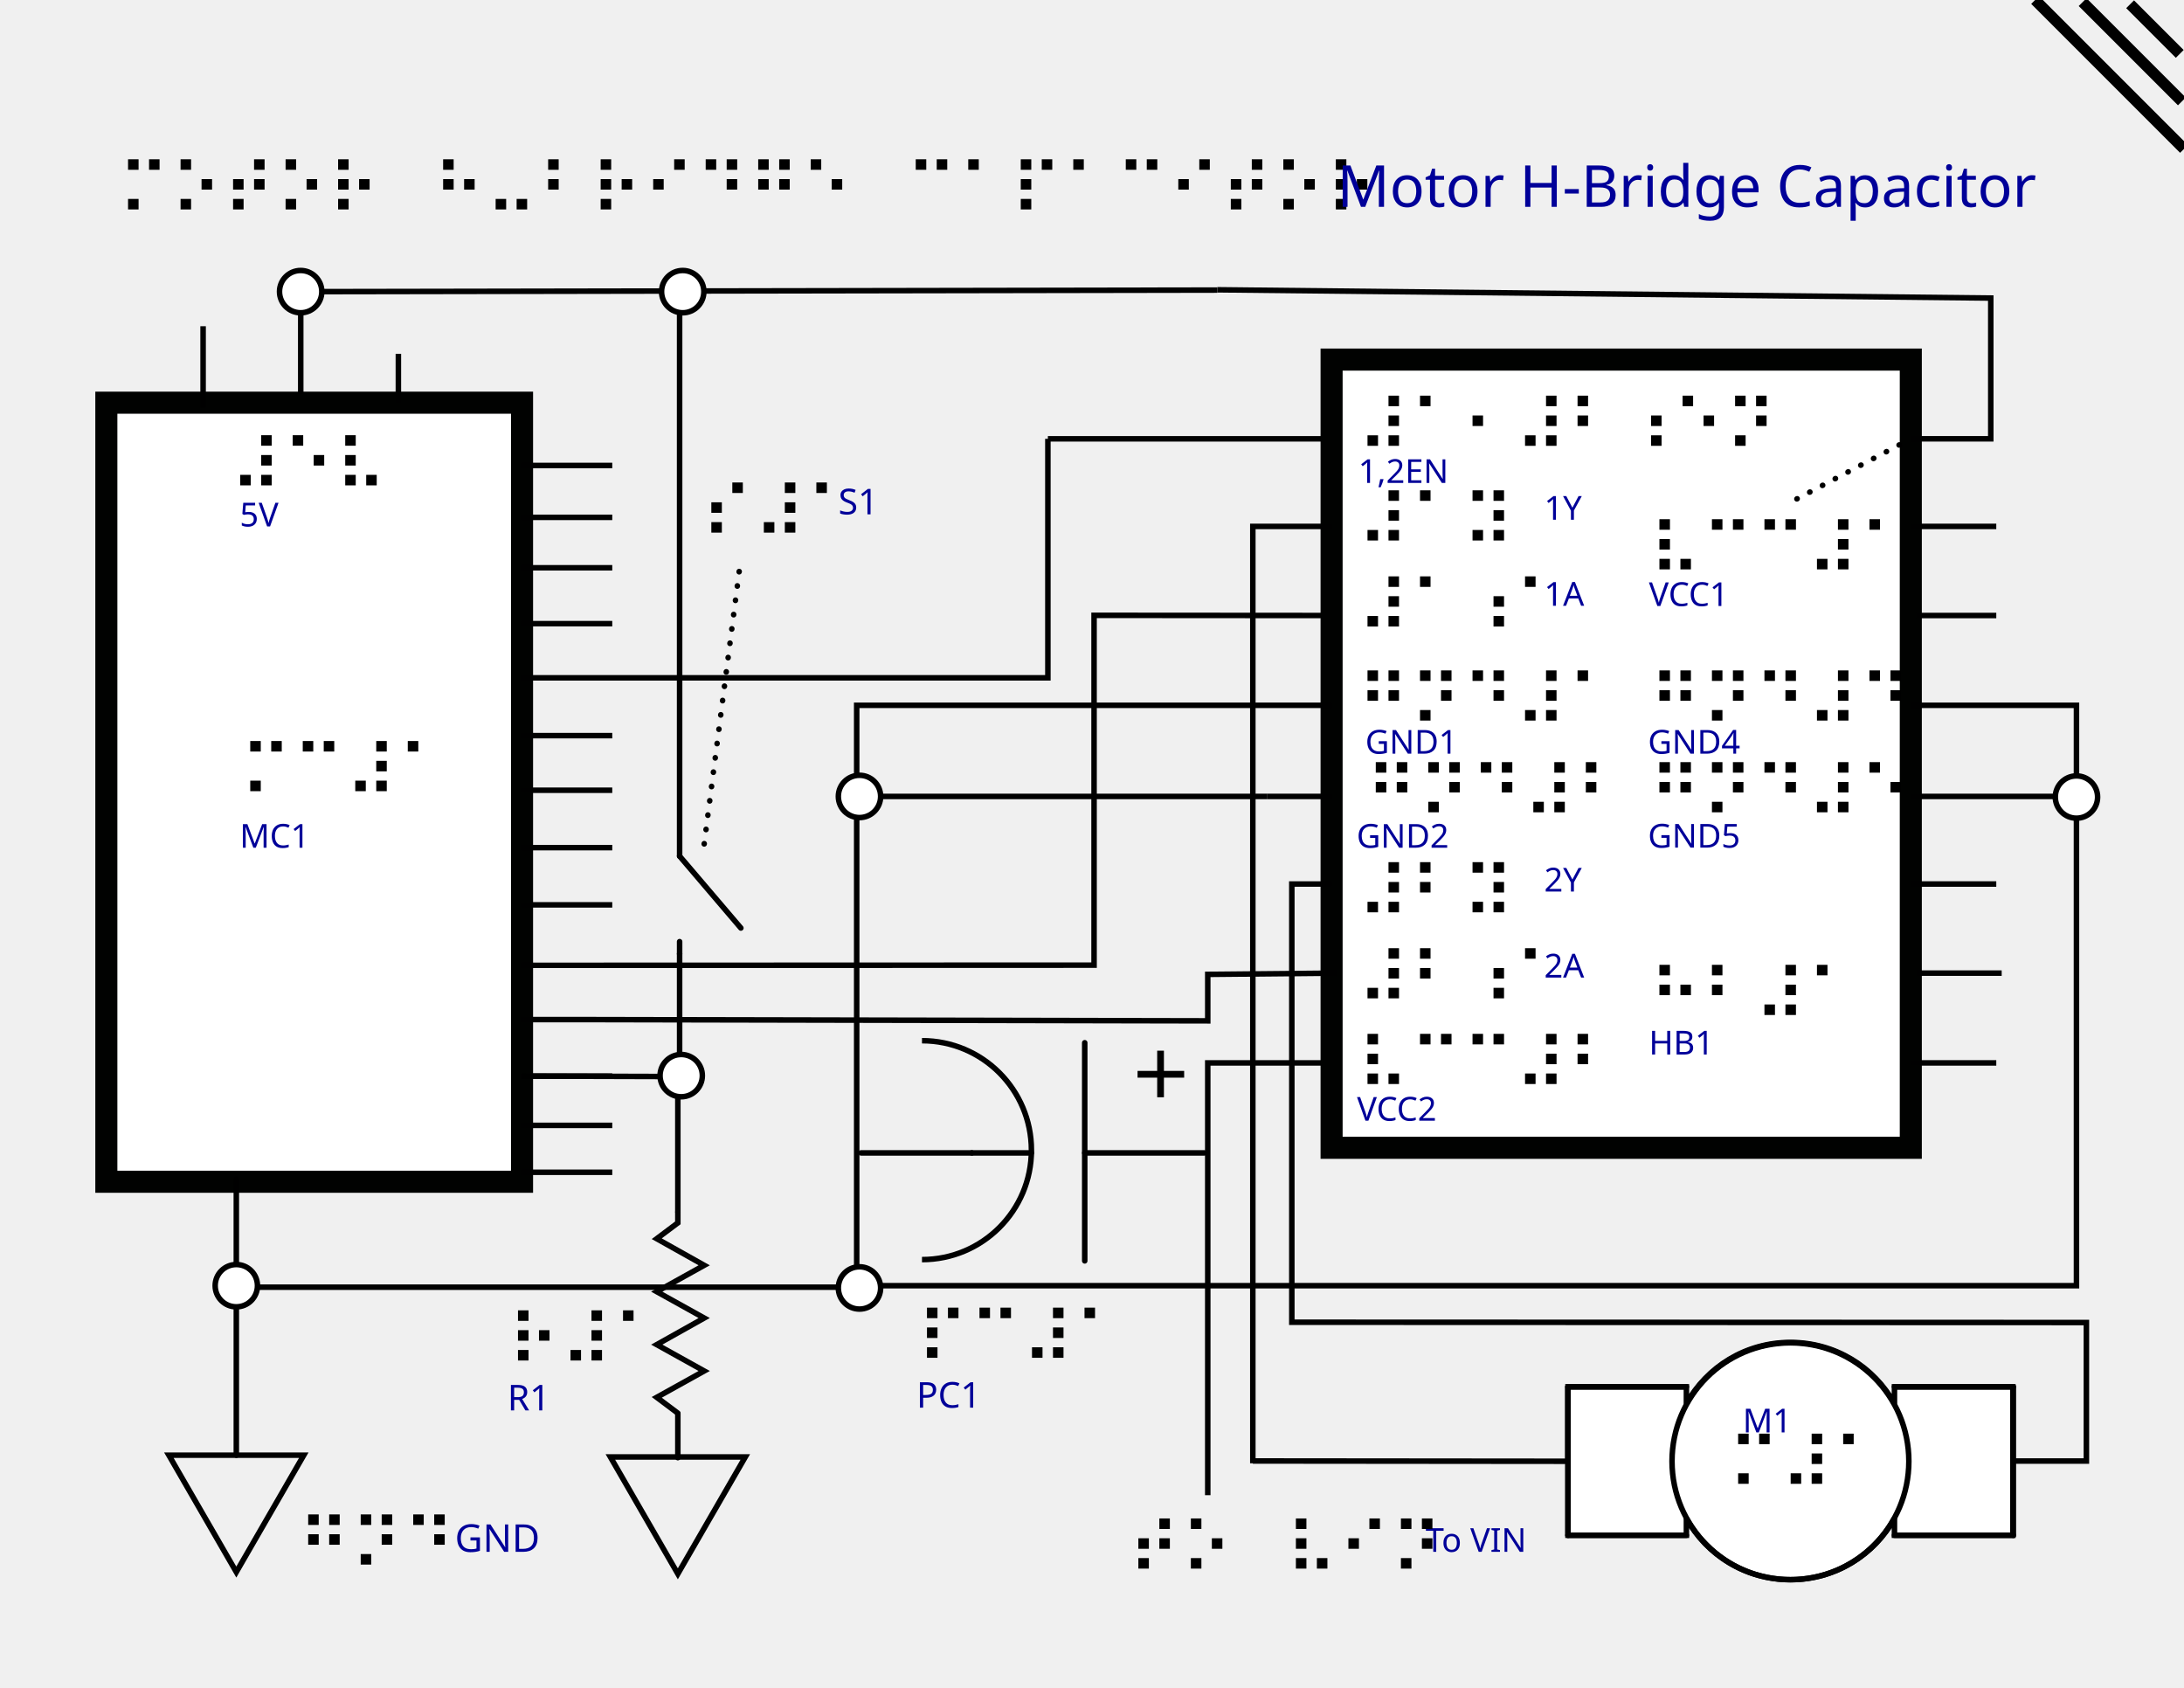
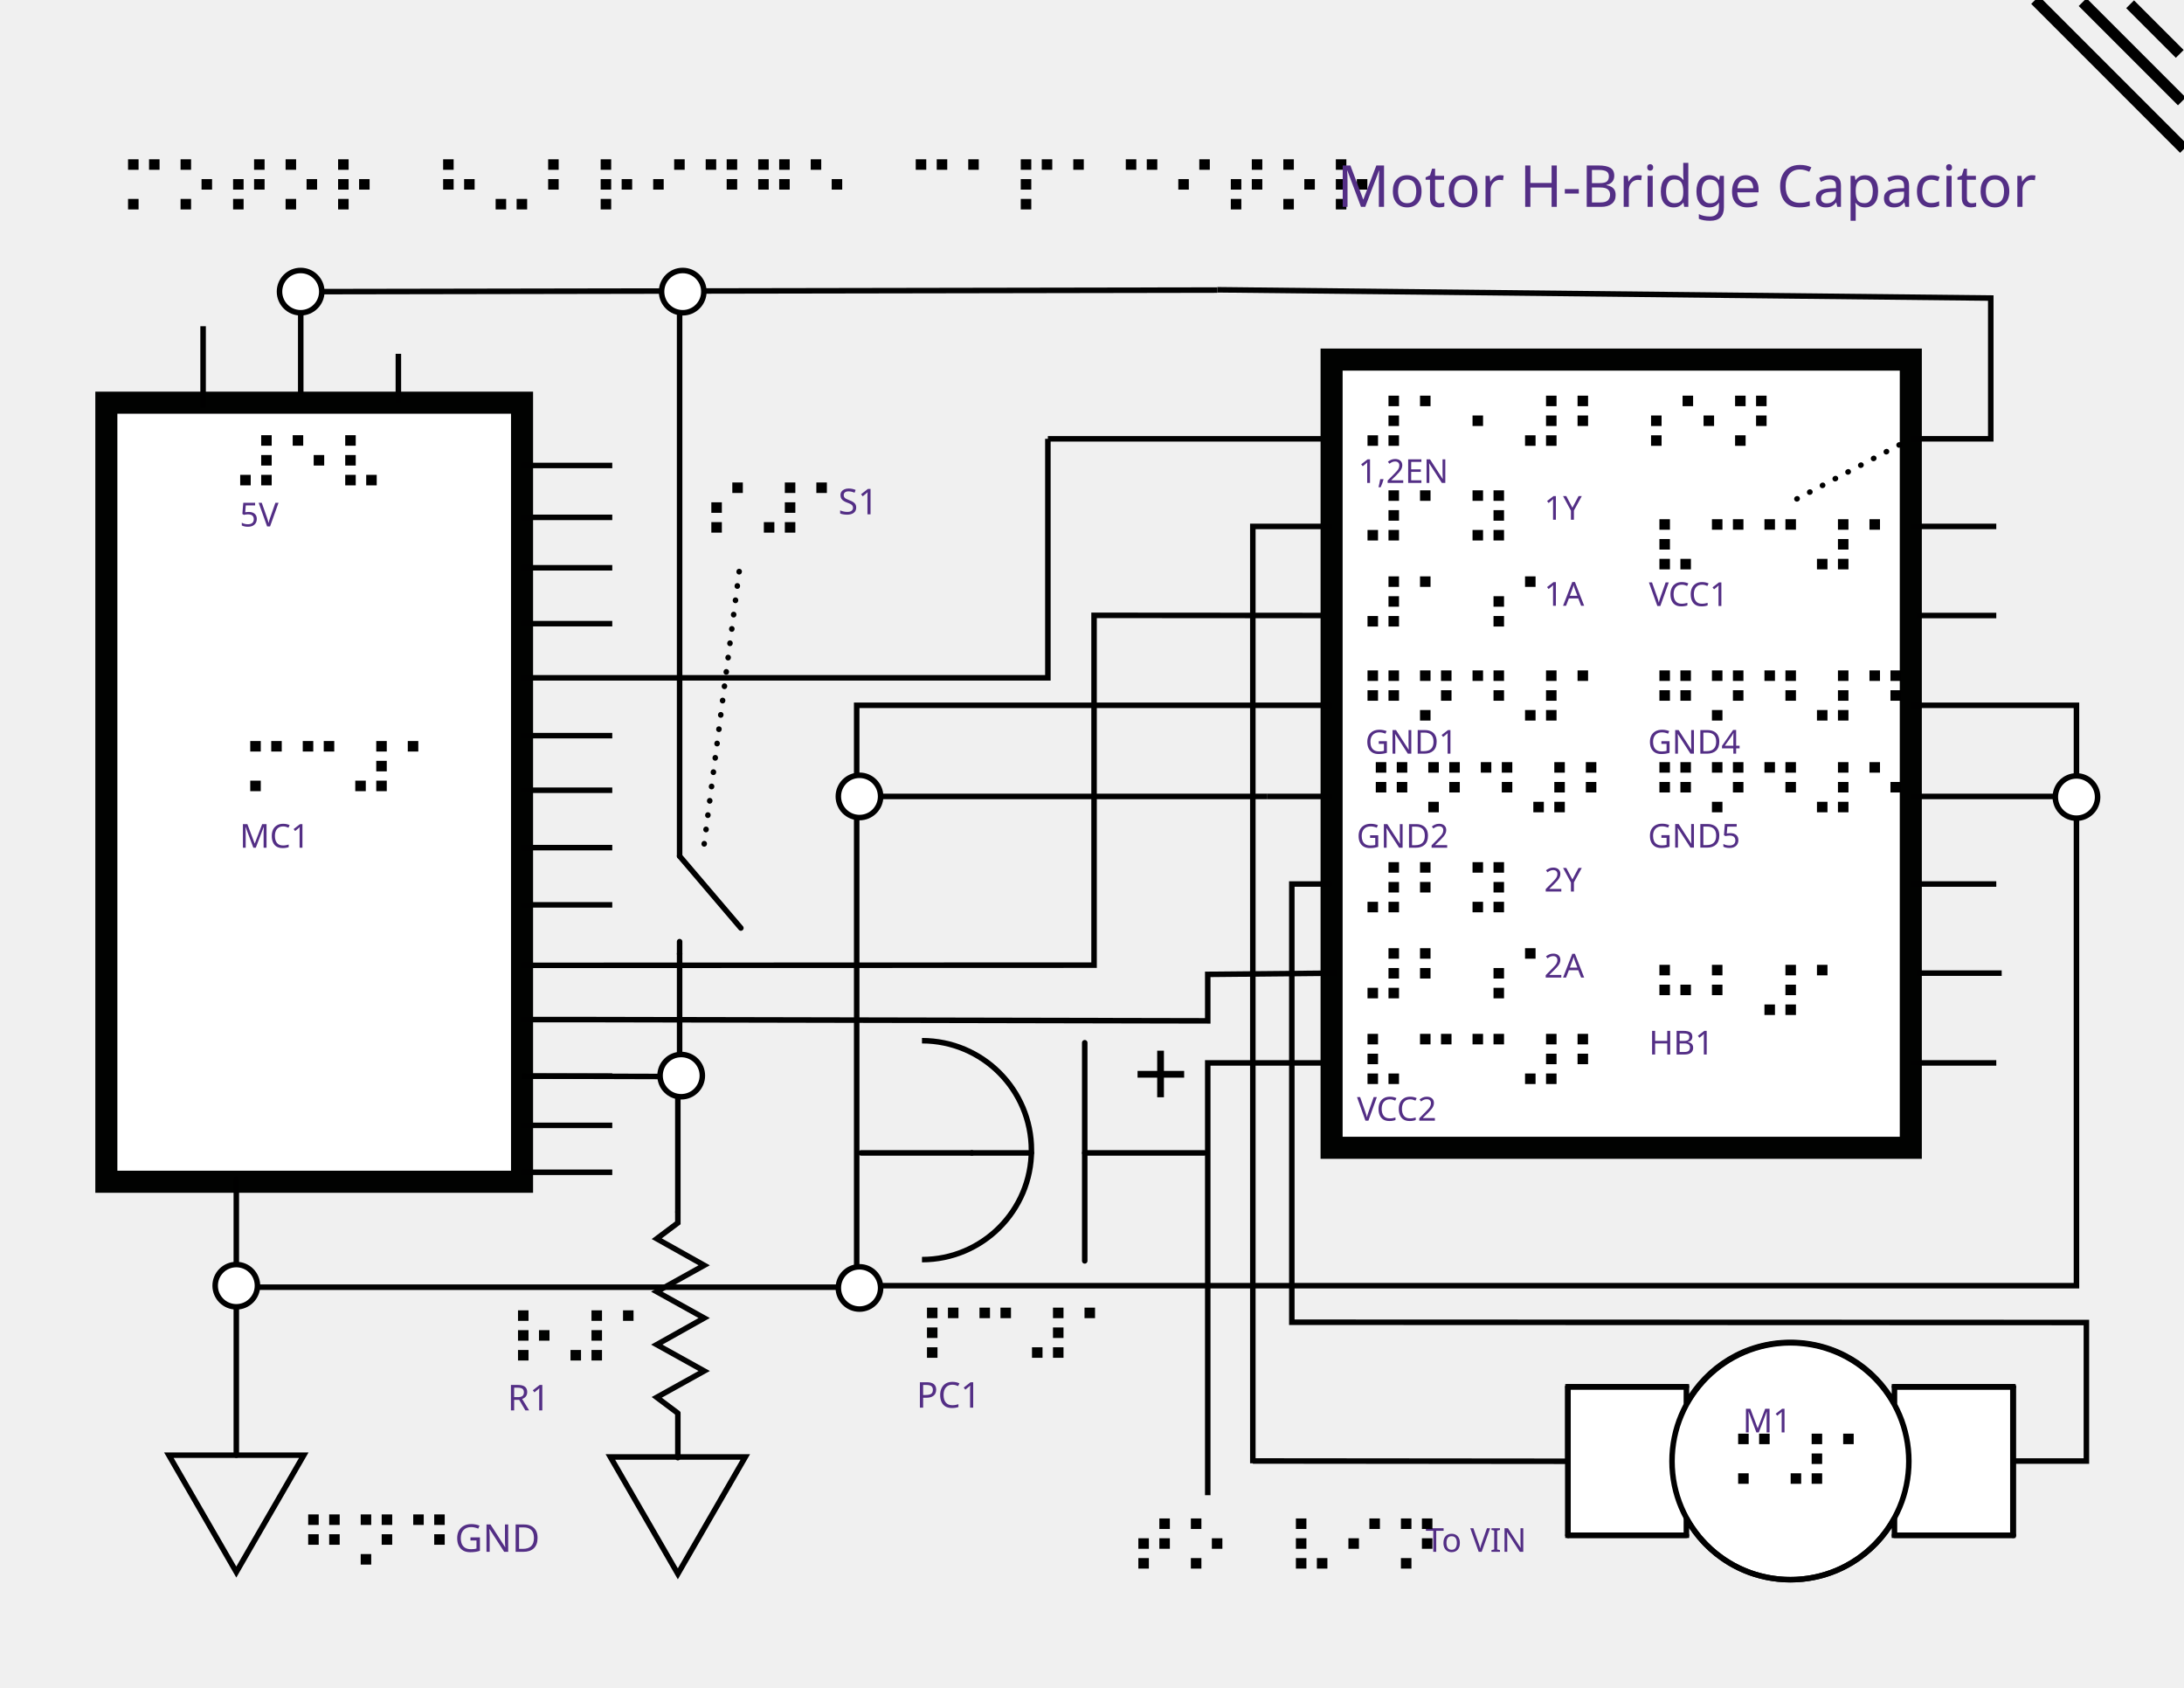
<svg xmlns="http://www.w3.org/2000/svg" version="1.1" id="Layer_1" x="0px" y="0px" width="792px" height="612px" viewBox="0 0 792 612" enable-background="new 0 0 792 612" xml:space="preserve">
  <g id="plaintext" display="none">
    <text transform="matrix(1 0 0 1 262.8433 340.8613)" display="inline" font-family="'MyriadPro-Regular'" font-size="17.733">Output</text>
    <text transform="matrix(1 0 0 1 162.7798 362.1406)" display="inline" font-family="'MyriadPro-Regular'" font-size="17.733">from microcontroller</text>
    <text transform="matrix(1 0 0 1 29.8711 236.959)" display="inline" font-family="'MyriadPro-Regular'" font-size="17.733">Digital Output</text>
    <text transform="matrix(1 0 0 1 404.5684 400.3926)" display="inline" font-family="'MyriadPro-Regular'" font-size="17.733">220Ω</text>
    <text transform="matrix(1 0 0 1 413.8398 467.625)" display="inline" font-family="'MyriadPro-Regular'" font-size="17.733">LED</text>
  </g>
  <g id="Braille_1_">
    <text transform="matrix(1 0 0 1 42.626 78.0645)" font-family="'AppleBraille'" font-size="26">⠍⠕⠞⠕⠗⠀⠓⠤⠃⠗⠊⠙⠛⠑⠀⠉⠁⠏⠁⠉⠊⠞⠕⠗</text>
  </g>
-   <text transform="matrix(1 0 0 1 484.8857 75.002)" fill="#000099" font-family="'ArialMT'" font-size="21">Motor H-Bridge Capacitor</text>
+   <text transform="matrix(1 0 0 1 484.8857 75.002)" fill="#532E85" font-family="'ArialMT'" font-size="21">Motor H-Bridge Capacitor</text>
  <g>
    <g transform="translate(126.231,26.6186)">
      <g id="schematic">
        <rect x="-87.667" y="119.4" fill="#FFFFFF" stroke="#010201" stroke-width="8" stroke-linecap="round" width="150.747" height="282.479" />
        <path id="connector56pin_1_" fill="none" stroke="#000000" stroke-width="2" stroke-miterlimit="10" d="M63.296,334.144" />
        <line id="connector86pin" fill="none" stroke="#000000" stroke-width="2" stroke-miterlimit="10" x1="-52.579" y1="91.669" x2="-52.579" y2="121.185" />
        <line id="connector40pin" fill="none" x1="-17.172" y1="85.669" x2="-17.172" y2="121.185" />
        <rect id="connector40terminal" x="-18.033" y="83.95" fill="none" width="1.723" height="1.719" />
        <line id="connector46pin" fill="none" x1="-17.172" y1="85.669" x2="-17.172" y2="121.185" />
        <rect id="connector46terminal" x="-18.033" y="83.95" fill="none" width="1.723" height="1.719" />
        <line id="connector90pin_1_" fill="none" stroke="#010101" stroke-width="2" stroke-miterlimit="10" x1="18.235" y1="101.669" x2="18.235" y2="119.385" />
      </g>
    </g>
  </g>
  <text transform="matrix(1 0 0 1 107.9512 569.4307)" font-family="'AppleBraille'" font-size="26">⠛⠝⠙</text>
-   <text transform="matrix(1 0 0 1 164.9487 562.6836)" fill="#000099" font-family="'ArialMT'" font-size="13.909">GND</text>
+   <text transform="matrix(1 0 0 1 164.9487 562.6836)" fill="#532E85" font-family="'ArialMT'" font-size="13.909">GND</text>
  <g>
    <path fill="none" stroke="#414141" stroke-width="2" stroke-linecap="round" d="M109.028,107.19" />
    <path fill="none" stroke="#414141" stroke-width="2" stroke-linecap="round" d="M107.951,110.743" />
  </g>
  <g>
    <path fill="none" stroke="#414141" stroke-width="2" stroke-linecap="round" d="M122.848,110.743" />
  </g>
  <g>
    <line fill="none" stroke="#010101" stroke-width="2" stroke-miterlimit="10" x1="380" y1="159.114" x2="482.886" y2="159.114" />
    <line fill="none" stroke="#010101" stroke-width="2" stroke-miterlimit="10" x1="116.696" y1="105.743" x2="441.46" y2="105.179" />
  </g>
  <g>
    <path fill="none" stroke="#414141" stroke-width="2" stroke-linecap="round" d="M117.906,430.497" />
  </g>
  <path fill="none" stroke="#030303" stroke-width="2" stroke-linecap="round" d="M118.351,430.497" />
  <g>
    <g>
      <path fill="none" stroke="#000000" stroke-width="2" stroke-linecap="round" d="M117.868,430.497" />
      <path fill="none" stroke="#000000" stroke-width="2" stroke-linecap="round" d="M112.154,437.237" />
    </g>
  </g>
  <g>
    <g>
      <path fill="none" stroke="#000000" stroke-width="2" stroke-linecap="round" stroke-miterlimit="10" d="M192.542,116.589" />
    </g>
  </g>
  <g>
    <line fill="none" stroke="#000000" stroke-width="4" stroke-miterlimit="10" x1="755.229" y1="0.772" x2="791.227" y2="36.771" />
    <line fill="none" stroke="#000000" stroke-width="4" stroke-miterlimit="10" x1="738" y1="0" x2="792" y2="54" />
    <line fill="none" stroke="#000000" stroke-width="4" stroke-miterlimit="10" x1="772.457" y1="1.543" x2="790.457" y2="19.543" />
  </g>
  <path fill="none" stroke="#010101" stroke-width="2" stroke-miterlimit="10" d="M8.566,375.702" />
  <path fill="none" stroke="#010101" stroke-width="2" stroke-miterlimit="10" d="M38.564,375.702" />
  <line fill="none" stroke="#010101" stroke-width="2" stroke-miterlimit="10" x1="222.03" y1="328.092" x2="189.032" y2="328.092" />
  <line fill="none" stroke="#010101" stroke-width="2" stroke-miterlimit="10" x1="222.03" y1="307.347" x2="189.032" y2="307.347" />
  <line fill="none" stroke="#010101" stroke-width="2" stroke-miterlimit="10" x1="222.03" y1="286.538" x2="189.032" y2="286.538" />
  <line fill="none" stroke="#010101" stroke-width="2" stroke-miterlimit="10" x1="222.03" y1="266.738" x2="189.032" y2="266.738" />
  <polyline fill="none" stroke="#010101" stroke-width="2" stroke-miterlimit="10" points="380,159.114 380,245.773 222.03,245.773   189.032,245.773 " />
  <line fill="none" stroke="#010101" stroke-width="2" stroke-miterlimit="10" x1="222.03" y1="226.135" x2="189.032" y2="226.135" />
  <line fill="none" stroke="#010101" stroke-width="2" stroke-miterlimit="10" x1="222.03" y1="187.593" x2="189.032" y2="187.593" />
  <line fill="none" stroke="#010101" stroke-width="2" stroke-miterlimit="10" x1="222.03" y1="205.873" x2="189.032" y2="205.873" />
  <line fill="none" stroke="#010101" stroke-width="2" stroke-miterlimit="10" x1="222.03" y1="168.778" x2="189.032" y2="168.778" />
  <polyline fill="none" stroke="#010101" stroke-width="2" stroke-miterlimit="10" points="484.845,223.181 396.749,223.119   396.749,349.957 216.03,350.02 189.032,350.02 " />
  <line fill="none" stroke="#010101" stroke-width="2" stroke-miterlimit="10" x1="222.03" y1="390.184" x2="189.032" y2="390.184" />
  <line fill="none" stroke="#010101" stroke-width="2" stroke-miterlimit="10" x1="222.03" y1="408.05" x2="189.032" y2="408.05" />
  <line fill="none" stroke="#010101" stroke-width="2" stroke-miterlimit="10" x1="222.03" y1="425.058" x2="189.032" y2="425.058" />
  <g>
    <g>
      <g transform="translate(191.548,91.3167)">
        <g id="schematic_6_">
          <path id="connector0pin_6_" fill="none" stroke="#000000" stroke-width="2" stroke-linecap="round" d="M-105.852,436.324      V336.243" />
          <g id="connector0terminal_2_">
				</g>
        </g>
      </g>
    </g>
  </g>
  <polygon fill="none" stroke="#000000" stroke-width="2" stroke-linecap="round" points="110.161,527.639 85.696,570.014   61.231,527.639 " />
  <g>
    <path fill="none" stroke="#000000" stroke-width="2" stroke-miterlimit="10" d="M427.095,253.28" />
  </g>
  <line id="connector87pin" fill="none" stroke="#000000" stroke-width="2" stroke-miterlimit="10" x1="109.059" y1="113.409" x2="109.059" y2="142.804" />
-   <text transform="matrix(1 0 0 1 86.937 190.873)" fill="#000099" font-family="'ArialMT'" font-size="12">5V</text>
+   <text transform="matrix(1 0 0 1 86.937 190.873)" fill="#532E85" font-family="'ArialMT'" font-size="12">5V</text>
  <text transform="matrix(1 0 0 1 83.2915 178.1143)" font-family="'AppleBraille'" font-size="26">⠼⠑⠧</text>
  <circle fill="#FFFFFF" stroke="#000000" stroke-width="2" stroke-miterlimit="10" cx="109.028" cy="105.743" r="7.668" />
  <polyline fill="none" stroke="#010101" stroke-width="2" stroke-miterlimit="10" points="482.886,385.405 437.977,385.405   437.977,542.144 " />
  <path fill="none" stroke="#010101" stroke-width="2" stroke-miterlimit="10" d="M482.886,453.181" />
  <line fill="none" x1="206.881" y1="486.256" x2="209.33" y2="486.256" />
  <rect x="482.886" y="130.382" fill="#FFFFFF" stroke="#010201" stroke-width="8" stroke-linecap="round" width="210.042" height="285.799" />
  <polyline fill="none" stroke="#010101" stroke-width="2" stroke-miterlimit="10" points="482.886,255.739 441.46,255.739   310.667,255.739 310.667,466.725 86.937,466.725 " />
  <polyline fill="none" stroke="#010101" stroke-width="2" stroke-miterlimit="10" points="484.845,352.848 437.977,353.297   437.977,370.152 216.03,369.702 189.032,369.702 " />
  <path fill="none" stroke="#010101" stroke-width="2" stroke-miterlimit="10" d="M555.763,524.768" />
  <polyline fill="none" stroke="#010101" stroke-width="2" stroke-miterlimit="10" points="730.101,529.762 756.604,529.762   756.604,479.538 468.46,479.433 468.46,320.538 482.886,320.538 " />
  <polyline fill="none" stroke="#010101" stroke-width="2" stroke-miterlimit="10" points="482.886,288.779 459.419,288.779   459.419,288.779 " />
  <polyline fill="none" stroke="#010101" stroke-width="2" stroke-miterlimit="10" points="319.348,466.181 753.003,466.181   753.003,255.739 734.926,255.739 692.928,255.739 " />
  <line fill="none" stroke="#010101" stroke-width="2" stroke-miterlimit="10" x1="723.927" y1="223.181" x2="694.887" y2="223.181" />
  <line fill="none" stroke="#010101" stroke-width="2" stroke-miterlimit="10" x1="723.926" y1="190.873" x2="692.928" y2="190.873" />
  <polyline fill="none" stroke="#010101" stroke-width="2" stroke-miterlimit="10" points="441.46,105.075 721.926,108.075   721.926,159.114 692.928,159.114 " />
  <line fill="none" stroke="#010101" stroke-width="2" stroke-miterlimit="10" x1="725.885" y1="352.848" x2="694.887" y2="352.848" />
  <line fill="none" stroke="#010101" stroke-width="2" stroke-miterlimit="10" x1="723.926" y1="320.538" x2="692.928" y2="320.538" />
  <path fill="none" stroke="#010101" stroke-width="2" stroke-miterlimit="10" d="M772.502,320.538" />
  <polyline fill="none" stroke="#010101" stroke-width="2" stroke-miterlimit="10" points="753.003,288.779 734.926,288.779   692.928,288.779 " />
-   <text transform="matrix(1 0 0 1 492.0976 406.3486)" fill="#000099" font-family="'ArialMT'" font-size="12">VCC2</text>
+   <text transform="matrix(1 0 0 1 492.0976 406.3486)" fill="#532E85" font-family="'ArialMT'" font-size="12">VCC2</text>
  <text transform="matrix(1 0 0 1 492.0976 395.1826)" font-family="'AppleBraille'" font-size="26">⠧⠉⠉⠼⠃</text>
-   <text transform="matrix(1 0 0 1 597.957 219.7402)" fill="#000099" font-family="'ArialMT'" font-size="12">VCC1</text>
+   <text transform="matrix(1 0 0 1 597.957 219.7402)" fill="#532E85" font-family="'ArialMT'" font-size="12">VCC1</text>
  <text transform="matrix(1 0 0 1 597.957 208.5742)" font-family="'AppleBraille'" font-size="26">⠧⠉⠉⠼⠁</text>
-   <text transform="matrix(1 0 0 1 559.958 354.46)" fill="#000099" font-family="'ArialMT'" font-size="12">2A</text>
+   <text transform="matrix(1 0 0 1 559.958 354.46)" fill="#532E85" font-family="'ArialMT'" font-size="12">2A</text>
  <text transform="matrix(1 0 0 1 492.0976 364.1191)" font-family="'AppleBraille'" font-size="26">⠼⠃⠰⠁</text>
-   <text transform="matrix(1 0 0 1 559.958 323.2627)" fill="#000099" font-family="'ArialMT'" font-size="12">2Y</text>
+   <text transform="matrix(1 0 0 1 559.958 323.2627)" fill="#532E85" font-family="'ArialMT'" font-size="12">2Y</text>
  <text transform="matrix(1 0 0 1 492.0976 332.9219)" font-family="'AppleBraille'" font-size="26">⠼⠃⠽</text>
-   <text transform="matrix(1 0 0 1 559.958 219.6426)" fill="#000099" font-family="'ArialMT'" font-size="12">1A</text>
+   <text transform="matrix(1 0 0 1 559.958 219.6426)" fill="#532E85" font-family="'ArialMT'" font-size="12">1A</text>
  <text transform="matrix(1 0 0 1 492.0976 229.3008)" font-family="'AppleBraille'" font-size="26">⠼⠁⠰⠁</text>
-   <text transform="matrix(1 0 0 1 559.958 188.4453)" fill="#000099" font-family="'ArialMT'" font-size="12">1Y</text>
+   <text transform="matrix(1 0 0 1 559.958 188.4453)" fill="#532E85" font-family="'ArialMT'" font-size="12">1Y</text>
  <text transform="matrix(1 0 0 1 492.0976 198.1035)" font-family="'AppleBraille'" font-size="26">⠼⠁⠽</text>
-   <text transform="matrix(1 0 0 1 492.5537 175.1143)" fill="#000099" font-family="'ArialMT'" font-size="12">1,2EN</text>
+   <text transform="matrix(1 0 0 1 492.5537 175.1143)" fill="#532E85" font-family="'ArialMT'" font-size="12">1,2EN</text>
  <text transform="matrix(1 0 0 1 492.0976 163.7773)" font-family="'AppleBraille'" font-size="26">⠼⠁⠂⠼⠃⠰⠑⠝</text>
-   <text transform="matrix(1 0 0 1 491.9492 307.3838)" fill="#000099" font-family="'ArialMT'" font-size="12">GND2</text>
+   <text transform="matrix(1 0 0 1 491.9492 307.3838)" fill="#532E85" font-family="'ArialMT'" font-size="12">GND2</text>
  <text transform="matrix(1 0 0 1 495.0996 296.6592)" font-family="'AppleBraille'" font-size="26">⠛⠝⠙⠼⠃</text>
-   <text transform="matrix(1 0 0 1 495.0996 273.2812)" fill="#000099" font-family="'ArialMT'" font-size="12">GND1</text>
-   <text transform="matrix(1 0 0 1 597.5957 307.3467)" fill="#000099" font-family="'ArialMT'" font-size="12">GND5</text>
-   <text transform="matrix(1 0 0 1 597.5957 273.2812)" fill="#000099" font-family="'ArialMT'" font-size="12">GND4</text>
+   <text transform="matrix(1 0 0 1 495.0996 273.2812)" fill="#532E85" font-family="'ArialMT'" font-size="12">GND1</text>
+   <text transform="matrix(1 0 0 1 597.5957 307.3467)" fill="#532E85" font-family="'ArialMT'" font-size="12">GND5</text>
+   <text transform="matrix(1 0 0 1 597.5957 273.2812)" fill="#532E85" font-family="'ArialMT'" font-size="12">GND4</text>
  <text transform="matrix(1 0 0 1 492.0976 263.3975)" font-family="'AppleBraille'" font-size="26">⠛⠝⠙⠼⠁</text>
  <text transform="matrix(1 0 0 1 597.957 296.6592)" font-family="'AppleBraille'" font-size="26">⠛⠝⠙⠼⠑</text>
  <text transform="matrix(1 0 0 1 597.957 263.3975)" font-family="'AppleBraille'" font-size="26">⠛⠝⠙⠼⠙</text>
  <path fill="none" stroke="#000000" stroke-width="2" stroke-linecap="round" stroke-miterlimit="10" stroke-dasharray="0.103,5.133" d="  M731.406,410.497" />
  <path fill="none" stroke="#000000" stroke-width="2" stroke-linecap="round" stroke-miterlimit="10" stroke-dasharray="0.103,5.133" d="  M692.928,385.405" />
  <path fill="none" stroke="#010101" stroke-width="2" stroke-linecap="round" d="M778,524.662" />
  <line fill="none" stroke="#010101" stroke-width="2" stroke-miterlimit="10" x1="723.926" y1="385.405" x2="692.928" y2="385.405" />
  <path fill="none" stroke="#010101" stroke-width="2" stroke-miterlimit="10" d="M752.016,385.405" />
  <path fill="none" stroke="#010101" stroke-width="2" stroke-miterlimit="10" d="M734.926,107.075" />
  <circle fill="#FFFFFF" stroke="#000000" stroke-width="2" stroke-miterlimit="10" cx="311.68" cy="466.996" r="7.668" />
  <circle fill="#FFFFFF" stroke="#000000" stroke-width="2" stroke-miterlimit="10" cx="753.003" cy="289.001" r="7.668" />
  <circle fill="#FFFFFF" stroke="#000000" stroke-width="2" stroke-miterlimit="10" cx="85.696" cy="466.181" r="7.668" />
  <polyline fill="none" stroke="#010101" stroke-width="2" stroke-miterlimit="10" points="482.886,190.873 457.46,190.873   454.321,190.873 454.321,530.577 " />
-   <text transform="matrix(1 0 0 1 597.957 382.3486)" fill="#000099" font-family="'ArialMT'" font-size="12">HB1</text>
+   <text transform="matrix(1 0 0 1 597.957 382.3486)" fill="#532E85" font-family="'ArialMT'" font-size="12">HB1</text>
  <text transform="matrix(1 0 0 1 597.957 370.1523)" font-family="'AppleBraille'" font-size="26">⠓⠃⠼⠁</text>
-   <text transform="matrix(1 0 0 1 516.958 562.6836)" fill="#000099" font-family="'ArialMT'" font-size="12">To VIN</text>
+   <text transform="matrix(1 0 0 1 516.958 562.6836)" fill="#532E85" font-family="'ArialMT'" font-size="12">To VIN</text>
  <text transform="matrix(1 0 0 1 409 570.8896)" font-family="'AppleBraille'" font-size="26">⠞⠕⠀⠧⠊⠝</text>
  <path fill="none" stroke="#010101" stroke-width="2" stroke-miterlimit="10" d="M480.886,320.538" />
  <text transform="matrix(1 0 0 1 86.937 289.001)" fill="#010101" font-family="'AppleBraille'" font-size="26">⠍⠉⠼⠁</text>
-   <text transform="matrix(1 0 0 1 86.937 307.3838)" fill="#000099" font-family="'ArialMT'" font-size="12">MC1</text>
+   <text transform="matrix(1 0 0 1 86.937 307.3838)" fill="#532E85" font-family="'ArialMT'" font-size="12">MC1</text>
  <line fill="none" stroke="#000000" stroke-width="2" stroke-linecap="round" stroke-miterlimit="10" stroke-dasharray="0.103,5.133" x1="651.623" y1="180.895" x2="692.928" y2="159.114" />
  <line fill="none" stroke="#000000" stroke-width="2" stroke-miterlimit="10" x1="459.419" y1="288.779" x2="319.348" y2="288.779" />
  <circle fill="#FFFFFF" stroke="#000000" stroke-width="2" stroke-miterlimit="10" cx="311.68" cy="288.779" r="7.668" />
  <g>
    <g transform="translate(283.421,55.4048)">
      <g transform="matrix(-1,0,0,-1,0,0)">
        <g id="schematic_1_">
          <path fill="none" stroke="#000000" stroke-width="2" stroke-miterlimit="10" d="M44.133-259.507" />
        </g>
      </g>
    </g>
  </g>
  <g>
    <g transform="translate(176.73,201.995)">
      <g id="schematic_4_">
        <path id="connector0pin_4_" fill="none" stroke="#797979" stroke-width="2" stroke-linecap="round" d="M69.85,297.017" />
      </g>
    </g>
  </g>
  <text transform="matrix(1 0 0 1 254.145 195.2559)" font-family="'AppleBraille'" font-size="26">⠎⠼⠁</text>
  <text transform="matrix(1 0 0 1 184.0322 495.4326)" fill="#010201" font-family="'AppleBraille'" font-size="26">⠗⠼⠁</text>
  <g>
    <path fill="none" stroke="#000000" stroke-width="2" stroke-miterlimit="10" d="M239.263,338.07" />
  </g>
  <line fill="none" stroke="#000000" stroke-width="2" stroke-miterlimit="10" x1="246.763" y1="390.348" x2="189.032" y2="390.184" />
  <g>
    <path fill="none" stroke="#414141" stroke-width="2" stroke-linecap="round" d="M246.87,524.356" />
  </g>
  <g>
    <path fill="none" stroke="#414141" stroke-width="2" stroke-linecap="round" d="M246.547,499.242" />
  </g>
  <g id="partLabel_1_">
    <g transform="translate(260.005,35.4048)">
      <g id="schematicLabel_1_">
-         <text transform="matrix(1 0 0 1 44.0067 151.0864)" fill="#000099" font-family="'ArialMT'" font-size="12.914">S1</text>
+         <text transform="matrix(1 0 0 1 44.0067 151.0864)" fill="#532E85" font-family="'ArialMT'" font-size="12.914">S1</text>
      </g>
    </g>
  </g>
  <g id="partLabel_2_">
    <g transform="translate(260.005,35.4048)">
      <g id="schematicLabel_2_">
-         <text transform="matrix(1 0 0 1 -75.9728 475.9849)" fill="#000099" font-family="'ArialMT'" font-size="12.914">R1</text>
+         <text transform="matrix(1 0 0 1 -75.9728 475.9849)" fill="#532E85" font-family="'ArialMT'" font-size="12.914">R1</text>
      </g>
    </g>
  </g>
  <text transform="matrix(1 0 0 1 332.3437 494.4541)" fill="#010201" font-family="'AppleBraille'" font-size="26">⠏⠉⠼⠁</text>
  <g id="partLabel_3_">
    <g transform="translate(260.005,35.4048)">
      <g id="schematicLabel_3_">
-         <text transform="matrix(1 0 0 1 72.3387 475.0063)" fill="#000099" font-family="'ArialMT'" font-size="12.914">PC1</text>
+         <text transform="matrix(1 0 0 1 72.3387 475.0063)" fill="#532E85" font-family="'ArialMT'" font-size="12.914">PC1</text>
      </g>
    </g>
  </g>
  <path id="connector0pin_8_" fill="none" stroke="#7C7B7C" stroke-width="2" stroke-linecap="round" d="M246.935,390.018" />
  <path fill="none" stroke="#414141" stroke-width="2" stroke-linecap="round" d="M247.031,396.14" />
  <path id="connector0pin_2_" fill="none" stroke="#7B7B7B" stroke-width="2" stroke-linecap="round" d="M247.578,449.995" />
  <path fill="none" stroke="#030303" stroke-width="2" stroke-linecap="round" d="M247.155,450.081" />
  <path fill="none" stroke="#030303" stroke-width="2" stroke-linecap="round" d="M246.992,522.815" />
  <g>
    <g>
      <path fill="none" stroke="#000000" stroke-width="2" stroke-linecap="round" d="M246.763,512.669" />
    </g>
  </g>
  <g>
    <line id="connector0pin_3_" fill="none" stroke="#000000" stroke-width="2" stroke-miterlimit="10" x1="245.809" y1="390.018" x2="245.809" y2="439.586" />
    <polyline fill="none" stroke="#030303" stroke-width="2" stroke-linecap="round" points="245.809,512.406 238.16,506.669    255.365,497.108 238.16,487.552 255.365,477.906 238.16,468.349 255.365,458.79 238.16,449.145 245.809,443.408 245.809,439.586     " />
  </g>
  <path id="connector0pin_11_" fill="none" stroke="#000000" stroke-width="2" stroke-linecap="round" d="M245.809,512.669" />
  <circle fill="#FFFFFF" stroke="#000000" stroke-width="2" stroke-miterlimit="10" cx="247.031" cy="390.017" r="7.667" />
  <line fill="none" stroke="#000000" stroke-width="2" stroke-linecap="round" x1="246.453" y1="341.427" x2="246.453" y2="345.839" />
  <line fill="none" stroke="#000000" stroke-width="2" stroke-linecap="round" x1="246.453" y1="310.434" x2="268.67" y2="336.5" />
  <line id="connector0pin_1_" fill="none" stroke="#000000" stroke-width="2" stroke-linecap="round" x1="246.453" y1="105.075" x2="246.453" y2="310.434" />
  <line id="connector1pin_6_" fill="none" stroke="#000000" stroke-width="2" stroke-linecap="round" x1="246.453" y1="382.35" x2="246.453" y2="345.839" />
  <g>
    <path fill="none" stroke="#000000" stroke-width="2" stroke-linecap="round" d="M246.429,382.35" />
  </g>
  <g>
    <g>
      <g transform="translate(191.548,91.3167)">
        <g id="schematic_7_">
          <path id="connector0pin_5_" fill="none" stroke="#000000" stroke-width="2" stroke-linecap="round" d="M54.261,437.222v-15.87" />
          <g id="connector0terminal_3_">
				</g>
        </g>
      </g>
    </g>
  </g>
  <circle fill="#FFFFFF" stroke="#000000" stroke-width="2" stroke-miterlimit="10" cx="247.578" cy="105.743" r="7.668" />
  <line fill="none" stroke="#000000" stroke-width="2" stroke-linecap="round" stroke-miterlimit="10" stroke-dasharray="0.103,5.133" x1="255.365" y1="306" x2="268.67" y2="202.443" />
  <path fill="none" stroke="#010101" stroke-width="2" stroke-miterlimit="10" d="M568.607,548.47" />
-   <path fill="#FFFFFF" stroke="#010101" stroke-width="2" d="M649.277,486.749c-16.258,0-30.364,8.896-37.729,22.237v-6.137h-42.941  v26.841v26.992h42.941v-6.146c7.354,13.354,21.471,22.238,37.729,22.238c16.259,0,30.365-8.896,37.729-22.238v6.146h42.938v-26.991  v-26.841h-42.938v6.138C679.643,495.645,665.534,486.749,649.277,486.749z" />
+   <path fill="#FFFFFF" stroke="#010101" stroke-width="2" d="M649.277,486.749c-16.259,0-30.364,8.896-37.729,22.237v-6.138h-42.94  v26.842v26.991h42.94v-6.146c7.354,13.354,21.471,22.238,37.729,22.238s30.364-8.896,37.729-22.238v6.146h42.938v-26.99V502.85  h-42.938v6.139C679.643,495.645,665.534,486.749,649.277,486.749z" />
  <line fill="none" stroke="#010101" stroke-width="2" stroke-linecap="round" x1="568.607" y1="556.684" x2="611.55" y2="556.684" />
  <line fill="none" stroke="#010101" stroke-width="2" stroke-linecap="round" x1="568.607" y1="556.684" x2="568.607" y2="529.845" />
  <line fill="none" stroke="#010101" stroke-width="2" stroke-linecap="round" x1="568.607" y1="529.845" x2="568.607" y2="502.852" />
  <line fill="none" stroke="#010101" stroke-width="2" stroke-linecap="round" x1="568.607" y1="502.852" x2="611.55" y2="502.852" />
  <line fill="none" stroke="#010101" stroke-width="2" stroke-linecap="round" x1="730.101" y1="502.852" x2="687.005" y2="502.852" />
  <line fill="none" stroke="#010101" stroke-width="2" stroke-linecap="round" x1="730.101" y1="502.852" x2="730.101" y2="529.845" />
  <line fill="none" stroke="#010101" stroke-width="2" stroke-linecap="round" x1="730.101" y1="529.845" x2="730.101" y2="556.684" />
  <line fill="none" stroke="#010101" stroke-width="2" stroke-linecap="round" x1="730.101" y1="556.684" x2="687.005" y2="556.684" />
  <path id="connector0pin_7_" fill="none" stroke="#010101" stroke-width="2" stroke-linecap="round" d="M568.607,529.845" />
  <path id="connector1pin_9_" fill="none" stroke="#010101" stroke-width="2" stroke-linecap="round" d="M730.101,529.845" />
  <circle fill="none" stroke="#010101" stroke-width="2" cx="649.278" cy="529.844" r="42.942" />
-   <text transform="matrix(1 0 0 1 631.9853 519.3799)" fill="#000099" font-family="'ArialMT'" font-size="12">M1</text>
+   <text transform="matrix(1 0 0 1 631.9853 519.3799)" fill="#532E85" font-family="'ArialMT'" font-size="12">M1</text>
  <text transform="matrix(1 0 0 1 626.5068 540.1436)" font-family="'AppleBraille'" font-size="26">⠍⠼⠁</text>
  <line fill="none" stroke="#010101" stroke-width="2" stroke-miterlimit="10" x1="454.321" y1="529.739" x2="568.607" y2="529.845" />
  <line fill="none" stroke="#010101" stroke-width="2" stroke-linecap="round" x1="568.607" y1="529.845" x2="568.607" y2="502.852" />
  <g>
    <g>
      <g transform="translate(79.2002,172.9)">
        <g id="schematic_21_">
          <path fill="none" stroke="#000000" stroke-width="2" stroke-linecap="round" d="M-56.407-16.264" />
          <path fill="none" stroke="#000000" stroke-width="2" stroke-linecap="round" d="M-56.407,17.394" />
          <g id="connector0terminal_21_">
				</g>
          <g id="connector1terminal_21_">
				</g>
        </g>
      </g>
    </g>
  </g>
  <polygon fill="none" stroke="#000000" stroke-width="2" stroke-linecap="round" points="270.274,528.282 245.809,570.657   221.343,528.282 " />
  <g>
    <line fill="none" stroke="#000000" stroke-width="2" stroke-linecap="round" x1="393.365" y1="378.092" x2="393.365" y2="457.19" />
    <line fill="none" stroke="#000000" stroke-width="2" stroke-linecap="round" x1="374.029" y1="418.035" x2="352.422" y2="418.035" />
    <path fill="none" stroke="#000000" stroke-width="2" stroke-linecap="round" d="M374.242,418.035" />
    <line id="connector1pin_2_" fill="none" stroke="#000000" stroke-width="2" stroke-linecap="round" x1="436.734" y1="418.035" x2="393.365" y2="418.035" />
    <line id="connector0pin_9_" fill="none" stroke="#000000" stroke-width="2" stroke-linecap="round" x1="312.266" y1="418.035" x2="352.422" y2="418.035" />
  </g>
-   <rect x="419.639" y="380.97" width="2.445" height="16.89" />
+   <rect x="419.639" y="380.97" width="2.445" height="16.891" />
  <rect x="412.523" y="388.302" width="16.896" height="2.45" />
-   <path fill="none" stroke="#000000" stroke-width="2" stroke-miterlimit="10" d="M334.344,377.35  c21.918,0,39.688,17.769,39.688,39.687c0,21.92-17.771,39.688-39.688,39.688" />
+   <path fill="none" stroke="#000000" stroke-width="2" stroke-miterlimit="10" d="M334.344,377.35  c21.918,0,39.688,17.77,39.688,39.688c0,21.92-17.771,39.688-39.688,39.688" />
</svg>
